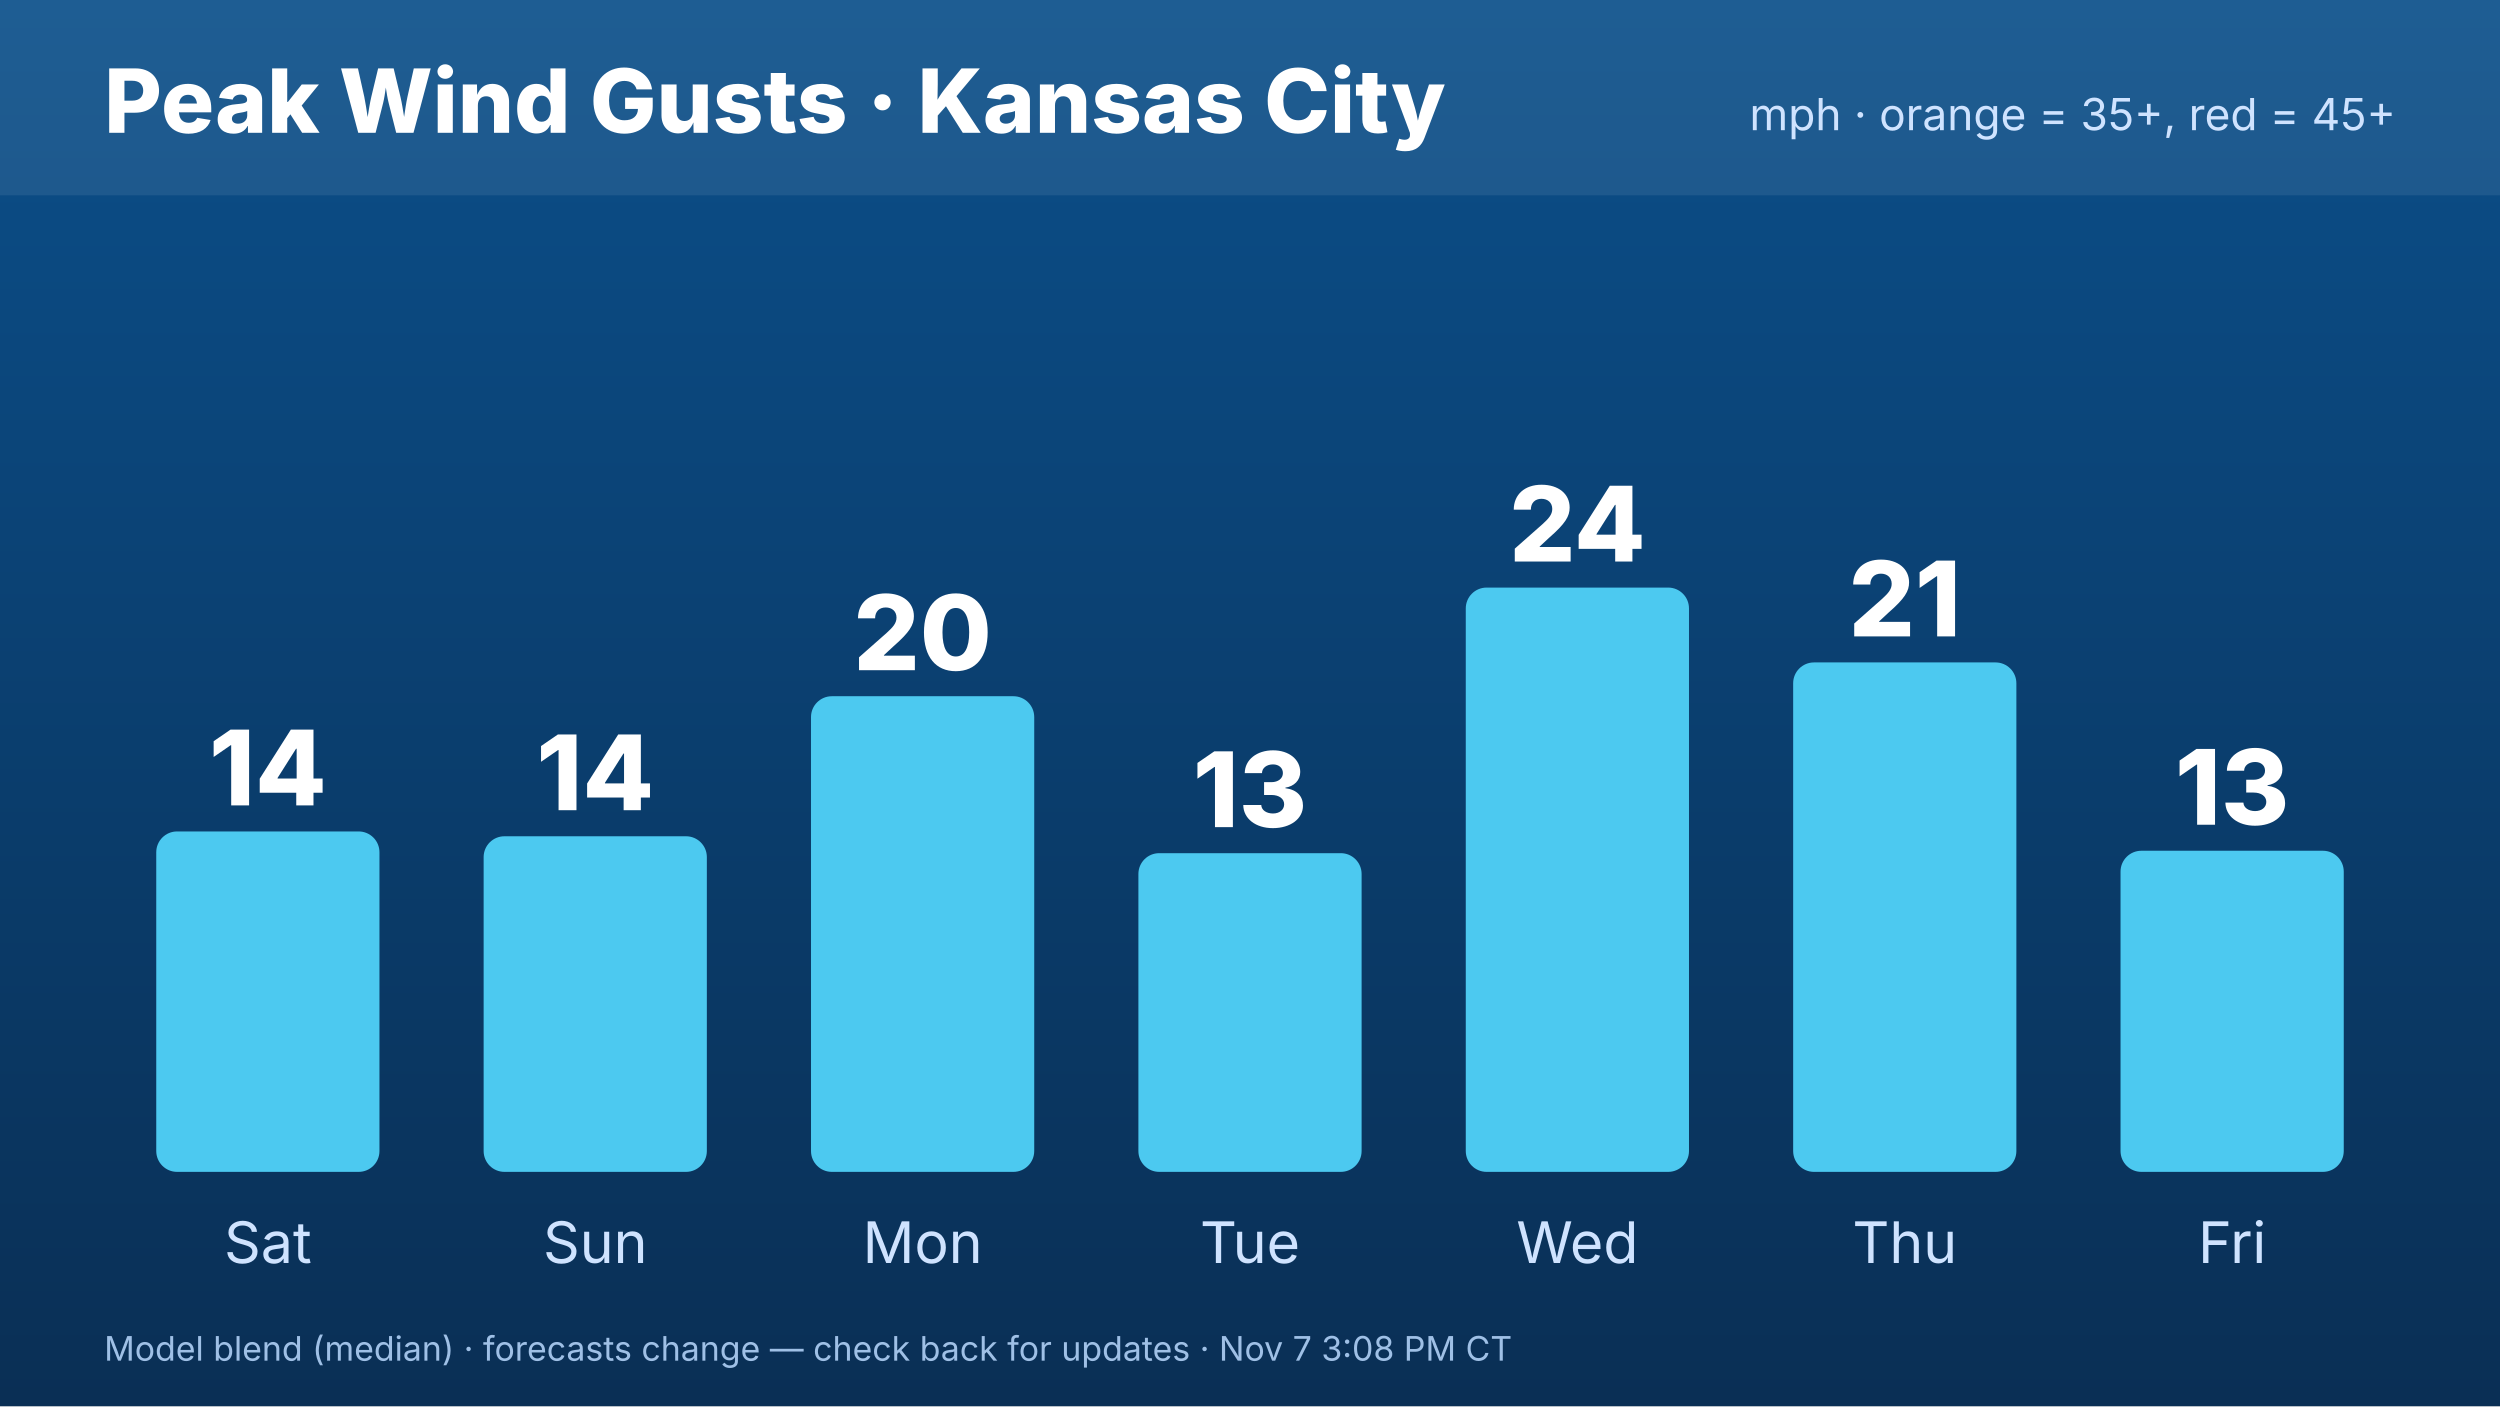
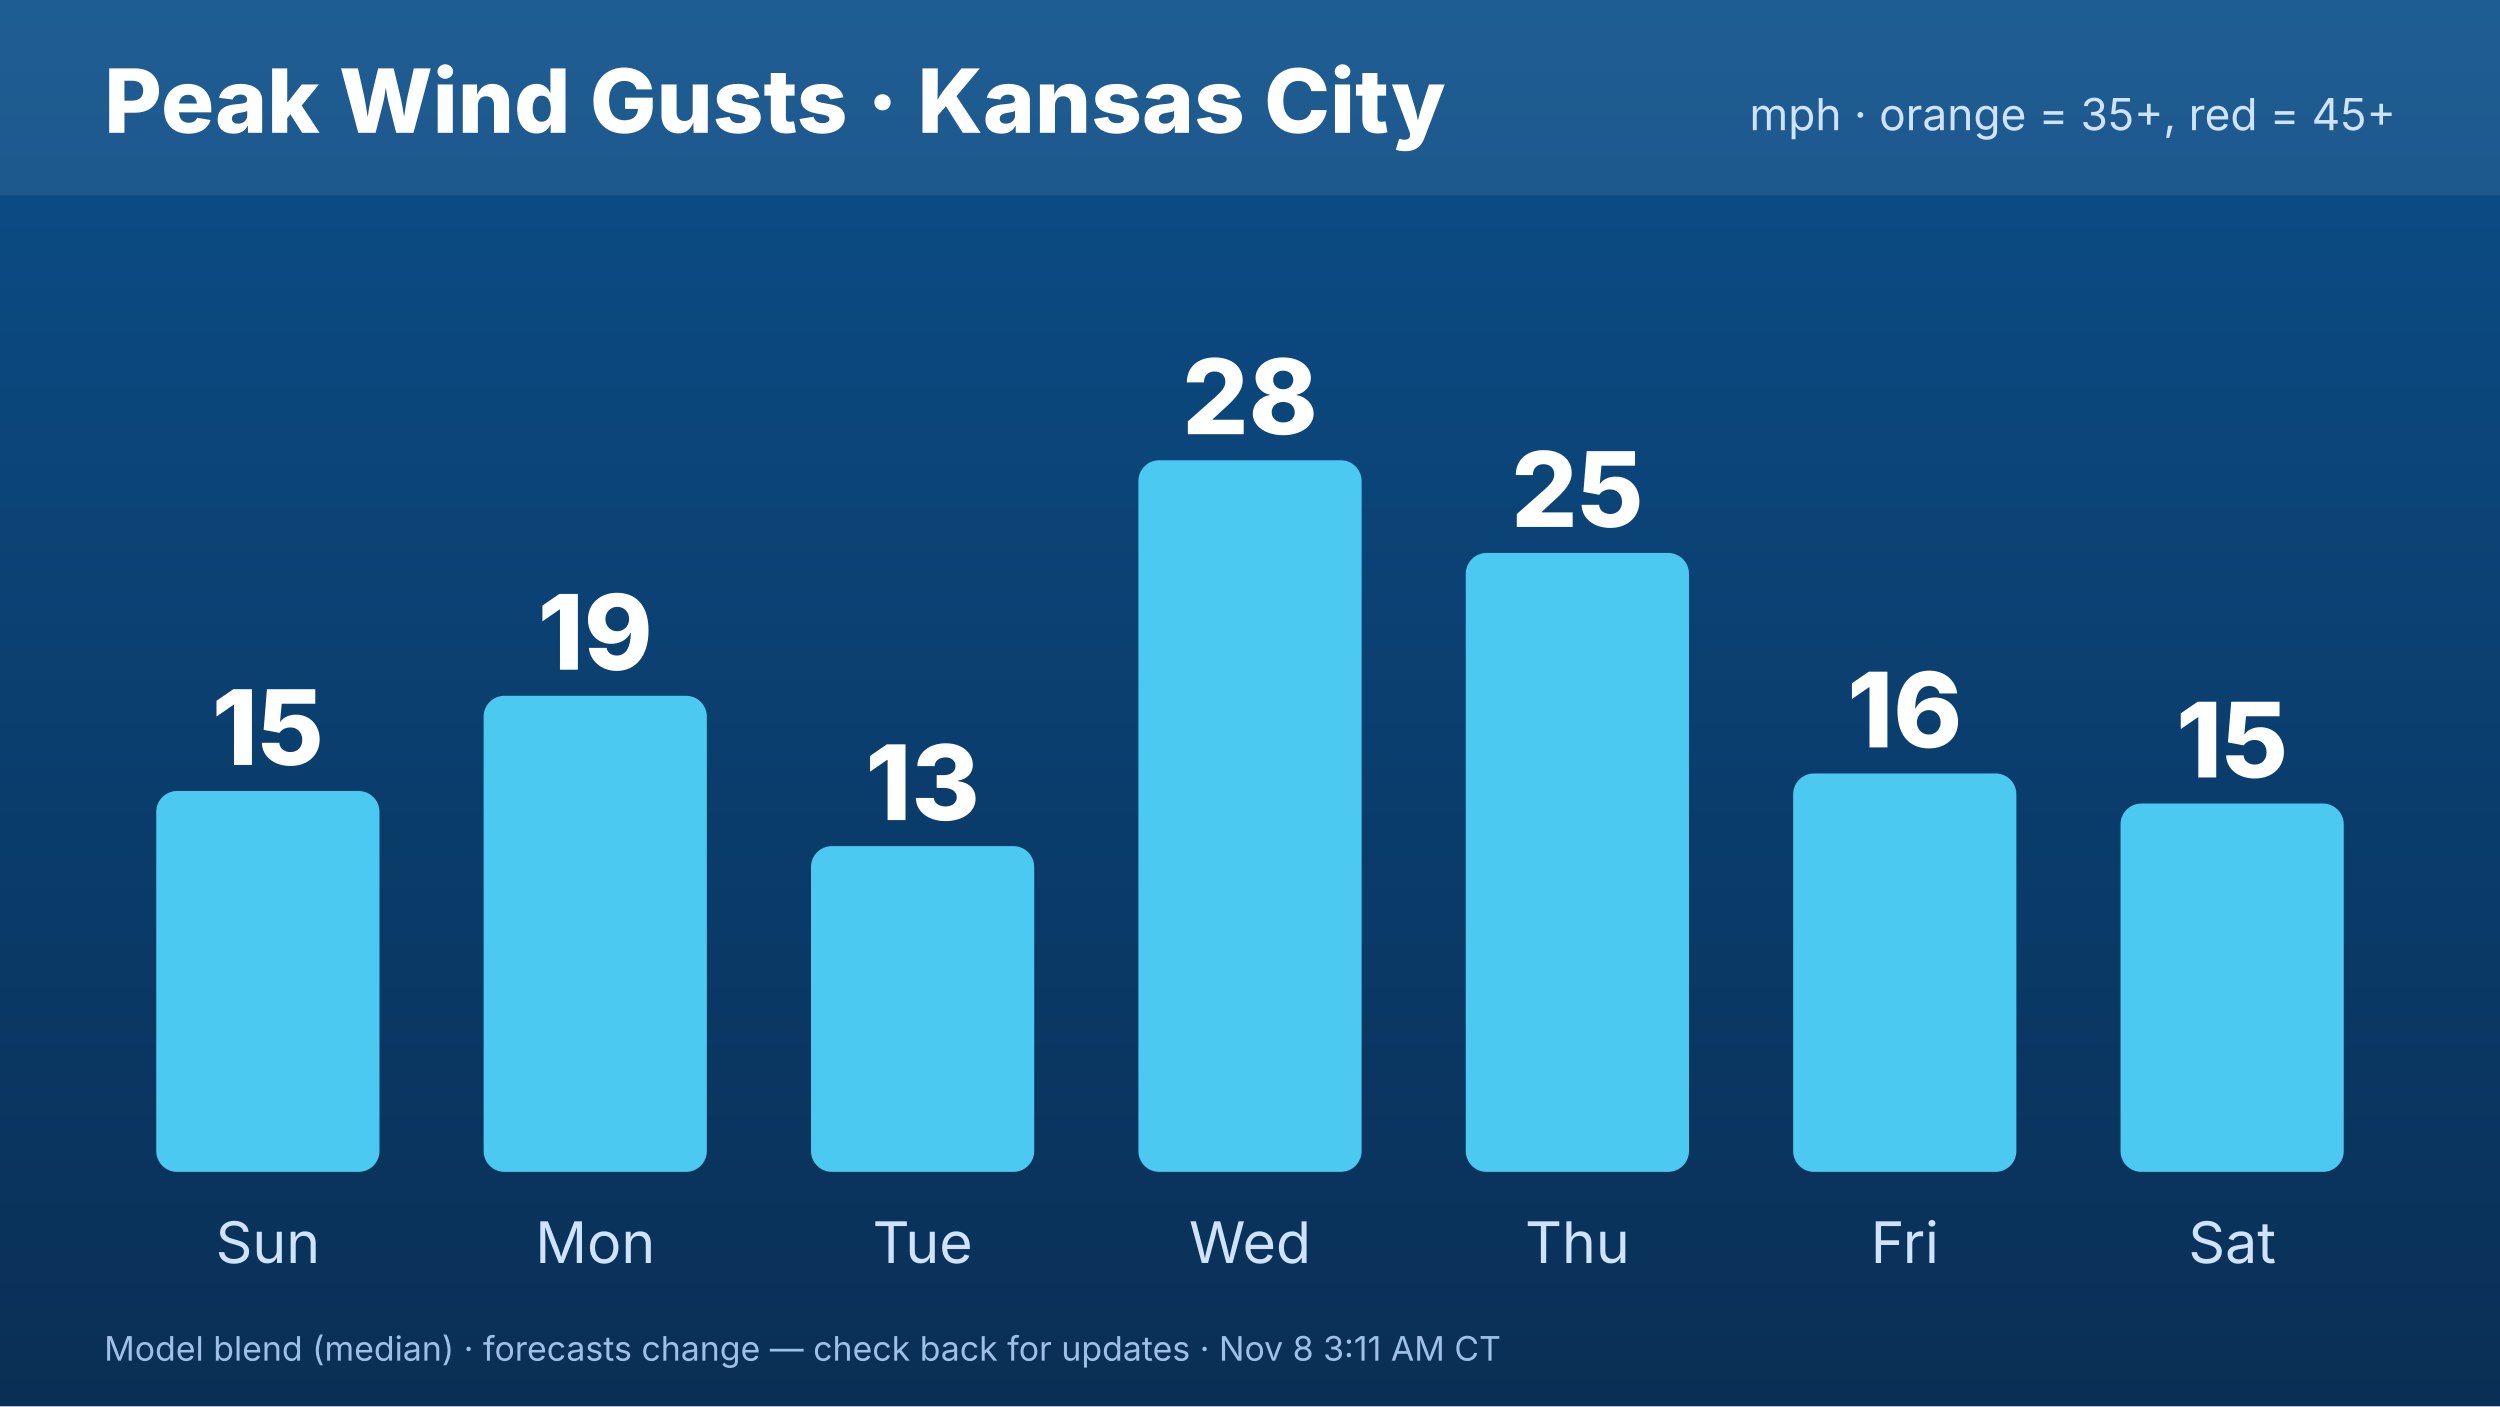
<svg xmlns="http://www.w3.org/2000/svg" width="1920" height="1080" viewBox="0 0 1920 1080" font-family="Inter,Helvetica,Arial,sans-serif">
  <defs>
    <linearGradient id="bg" x1="0" y1="0" x2="0" y2="1">
      <stop offset="0" stop-color="#0b4f8a" />
      <stop offset="1" stop-color="#0a2f55" />
    </linearGradient>
  </defs>
  <rect width="1920" height="1080" fill="url(#bg)" />
  <rect x="0" y="0" width="1920" height="150" fill="#ffffff" opacity=".08" />
  <text x="80" y="102" font-size="68" font-weight="800" fill="#fff">Peak Wind Gusts · Kansas City</text>
  <text x="1840" y="100" font-size="34" fill="#cfe3ff" text-anchor="end">mph · orange = 35+, red = 45+</text>
-   <rect x="120.0" y="638.543" width="171.429" height="261.457" rx="16" fill="#4cc9f0" />
-   <text x="205.714" y="618.543" font-size="80" font-weight="800" fill="#fff" text-anchor="middle">14</text>
-   <text x="205.714" y="970" font-size="44" fill="#cfe3ff" text-anchor="middle">Sat</text>
-   <rect x="371.429" y="642.252" width="171.429" height="257.748" rx="16" fill="#4cc9f0" />
-   <text x="457.143" y="622.252" font-size="80" font-weight="800" fill="#fff" text-anchor="middle">14</text>
-   <text x="457.143" y="970" font-size="44" fill="#cfe3ff" text-anchor="middle">Sun</text>
-   <rect x="622.857" y="534.702" width="171.429" height="365.298" rx="16" fill="#4cc9f0" />
-   <text x="708.571" y="514.702" font-size="80" font-weight="800" fill="#fff" text-anchor="middle">20</text>
-   <text x="708.571" y="970" font-size="44" fill="#cfe3ff" text-anchor="middle">Mon</text>
-   <rect x="874.286" y="655.232" width="171.429" height="244.768" rx="16" fill="#4cc9f0" />
-   <text x="960" y="635.232" font-size="80" font-weight="800" fill="#fff" text-anchor="middle">13</text>
-   <text x="960" y="970" font-size="44" fill="#cfe3ff" text-anchor="middle">Tue</text>
-   <rect x="1125.714" y="451.258" width="171.429" height="448.742" rx="16" fill="#4cc9f0" />
-   <text x="1211.429" y="431.258" font-size="80" font-weight="800" fill="#fff" text-anchor="middle">24</text>
-   <text x="1211.429" y="970" font-size="44" fill="#cfe3ff" text-anchor="middle">Wed</text>
-   <rect x="1377.143" y="508.742" width="171.429" height="391.258" rx="16" fill="#4cc9f0" />
-   <text x="1462.857" y="488.742" font-size="80" font-weight="800" fill="#fff" text-anchor="middle">21</text>
-   <text x="1462.857" y="970" font-size="44" fill="#cfe3ff" text-anchor="middle">Thu</text>
-   <rect x="1628.571" y="653.377" width="171.429" height="246.623" rx="16" fill="#4cc9f0" />
-   <text x="1714.286" y="633.377" font-size="80" font-weight="800" fill="#fff" text-anchor="middle">13</text>
-   <text x="1714.286" y="970" font-size="44" fill="#cfe3ff" text-anchor="middle">Fri</text>
-   <text x="80" y="1045" font-size="26" fill="#9fc0e6">Model blend (median) · forecasts change — check back for updates · Nov 7 3:08 PM CT</text>
+   <rect x="120.0" y="607.491" width="171.429" height="292.509" rx="16" fill="#4cc9f0" />
+   <text x="205.714" y="587.491" font-size="80" font-weight="800" fill="#fff" text-anchor="middle">15</text>
+   <text x="205.714" y="970" font-size="44" fill="#cfe3ff" text-anchor="middle">Sun</text>
+   <rect x="371.429" y="534.364" width="171.429" height="365.636" rx="16" fill="#4cc9f0" />
+   <text x="457.143" y="514.364" font-size="80" font-weight="800" fill="#fff" text-anchor="middle">19</text>
+   <text x="457.143" y="970" font-size="44" fill="#cfe3ff" text-anchor="middle">Mon</text>
+   <rect x="622.857" y="649.828" width="171.429" height="250.172" rx="16" fill="#4cc9f0" />
+   <text x="708.571" y="629.828" font-size="80" font-weight="800" fill="#fff" text-anchor="middle">13</text>
+   <text x="708.571" y="970" font-size="44" fill="#cfe3ff" text-anchor="middle">Tue</text>
+   <rect x="874.286" y="353.471" width="171.429" height="546.529" rx="16" fill="#4cc9f0" />
+   <text x="960" y="333.471" font-size="80" font-weight="800" fill="#fff" text-anchor="middle">28</text>
+   <text x="960" y="970" font-size="44" fill="#cfe3ff" text-anchor="middle">Wed</text>
+   <rect x="1125.714" y="424.674" width="171.429" height="475.326" rx="16" fill="#4cc9f0" />
+   <text x="1211.429" y="404.674" font-size="80" font-weight="800" fill="#fff" text-anchor="middle">25</text>
+   <text x="1211.429" y="970" font-size="44" fill="#cfe3ff" text-anchor="middle">Thu</text>
+   <rect x="1377.143" y="594.021" width="171.429" height="305.979" rx="16" fill="#4cc9f0" />
+   <text x="1462.857" y="574.021" font-size="80" font-weight="800" fill="#fff" text-anchor="middle">16</text>
+   <text x="1462.857" y="970" font-size="44" fill="#cfe3ff" text-anchor="middle">Fri</text>
+   <rect x="1628.571" y="617.113" width="171.429" height="282.887" rx="16" fill="#4cc9f0" />
+   <text x="1714.286" y="597.113" font-size="80" font-weight="800" fill="#fff" text-anchor="middle">15</text>
+   <text x="1714.286" y="970" font-size="44" fill="#cfe3ff" text-anchor="middle">Sat</text>
+   <text x="80" y="1045" font-size="26" fill="#9fc0e6">Model blend (median) · forecasts change — check back for updates · Nov 8 3:11 AM CT</text>
</svg>
